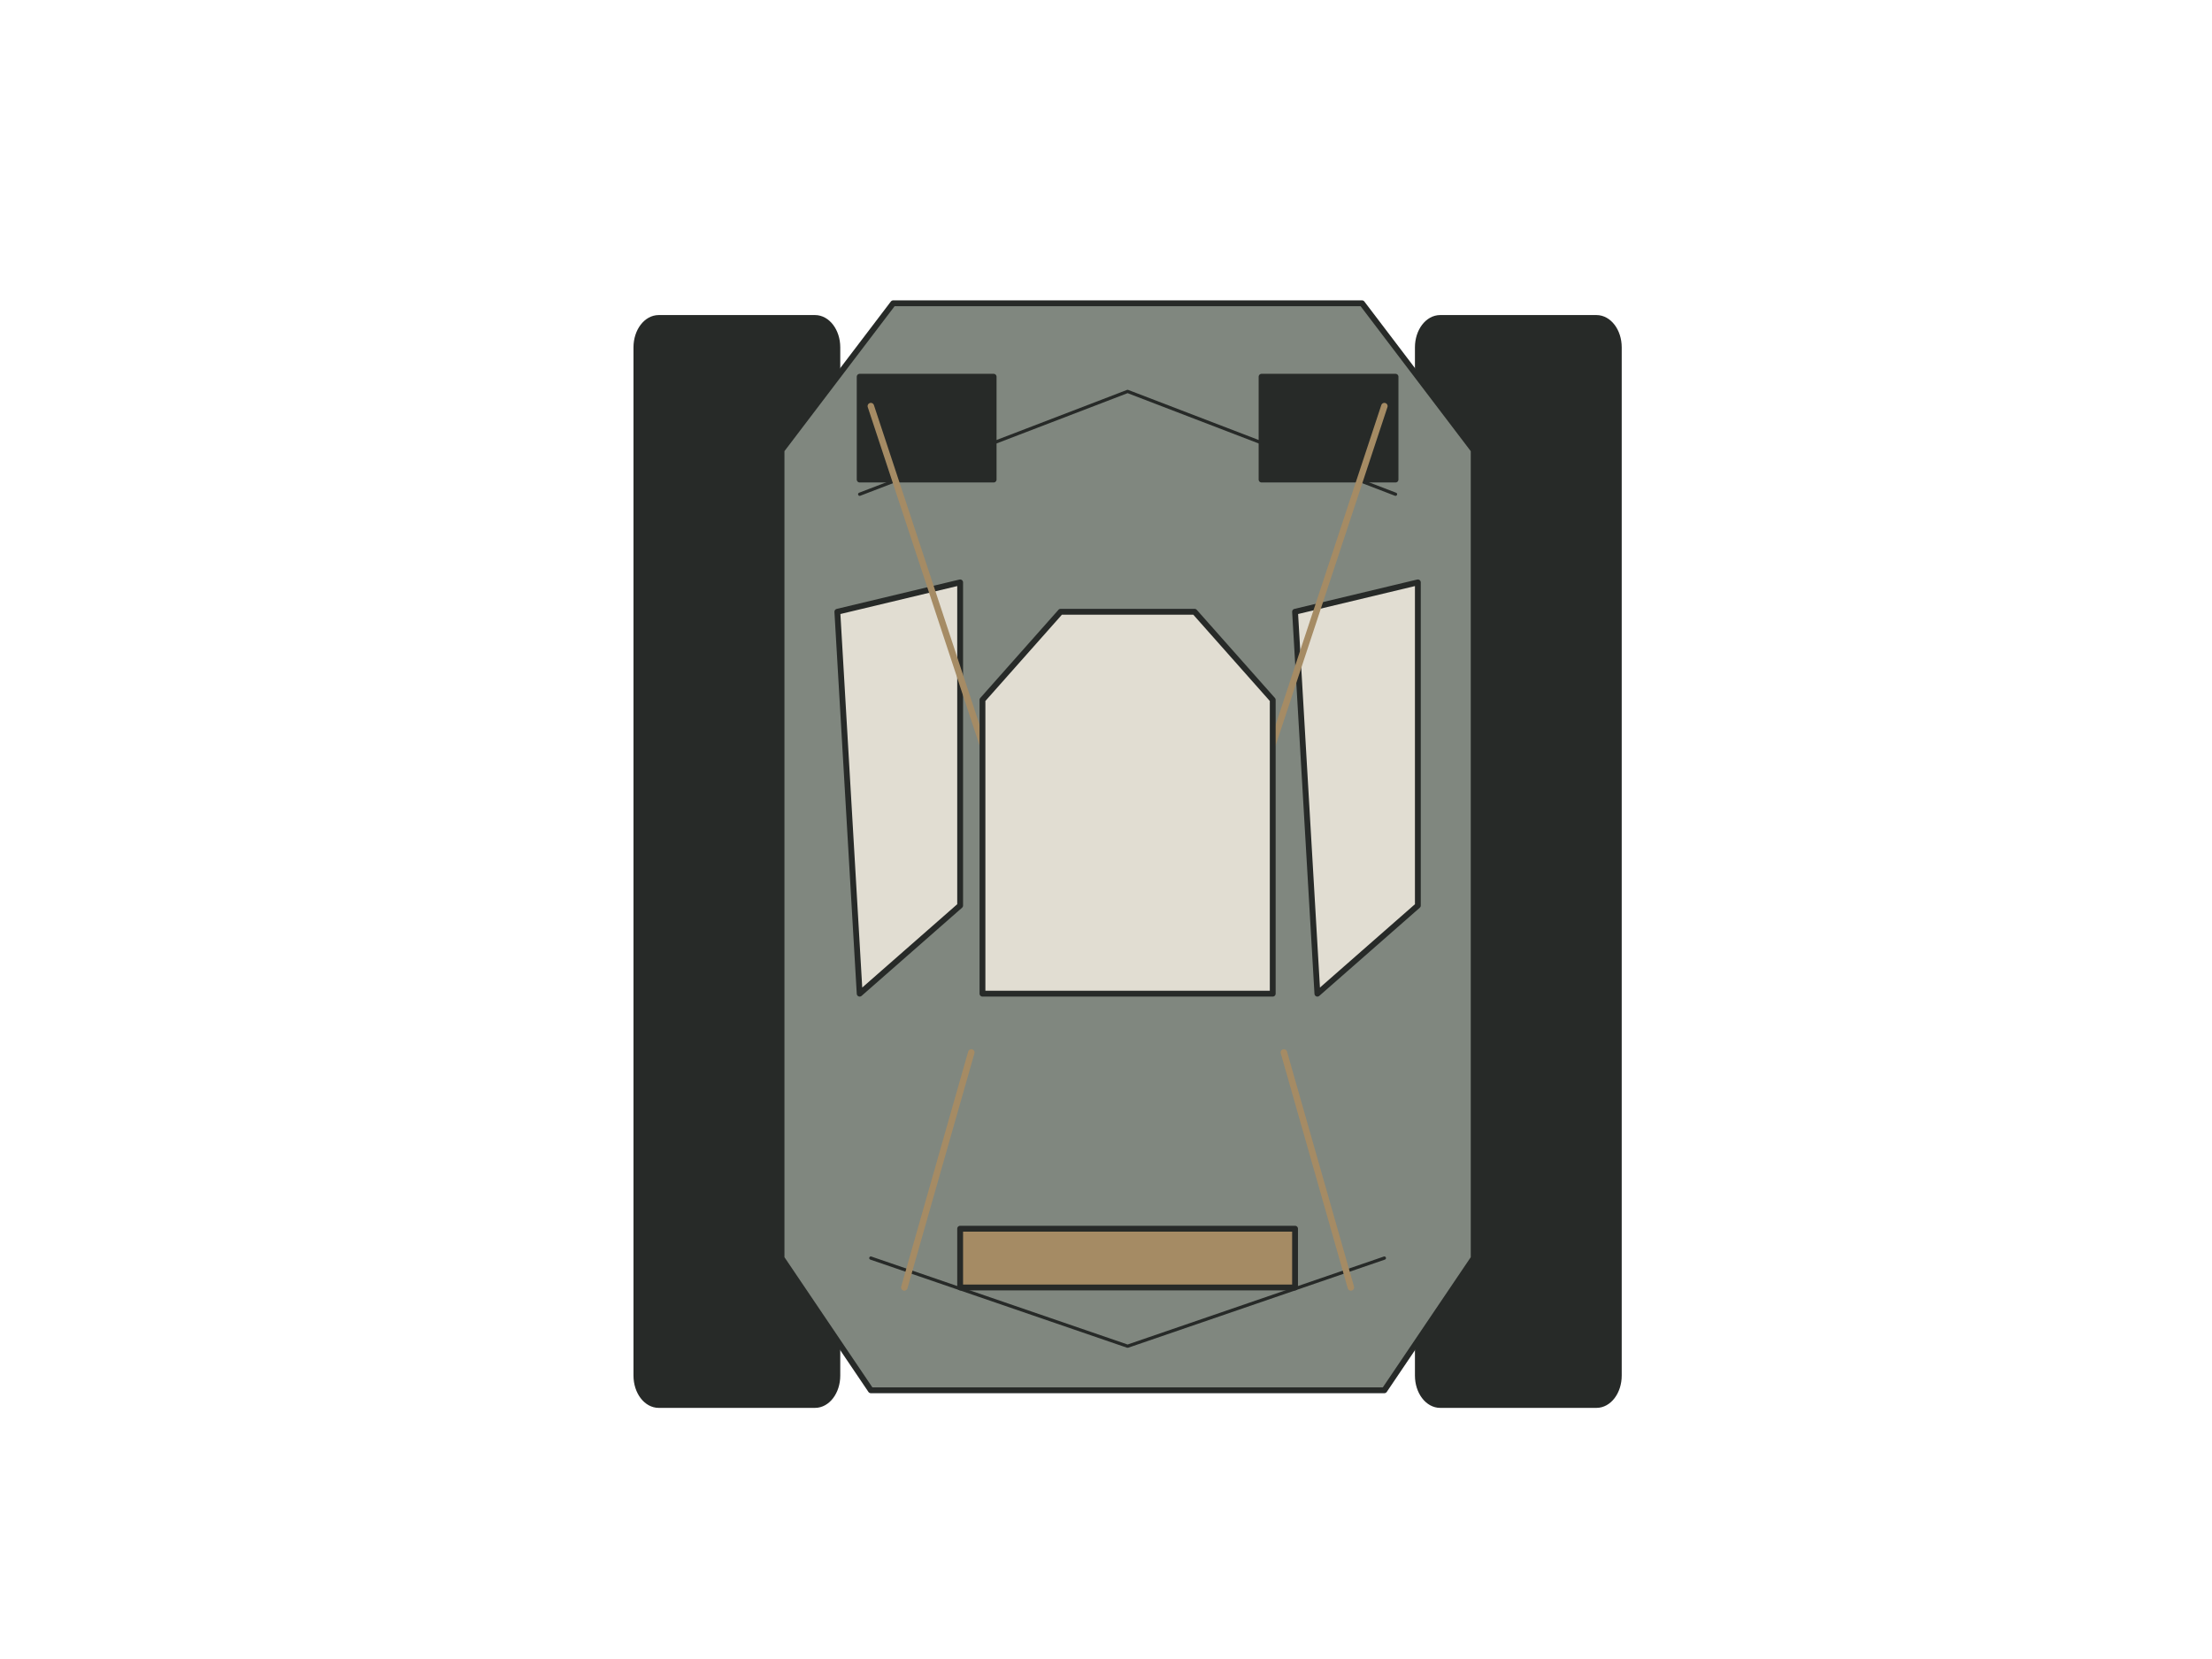
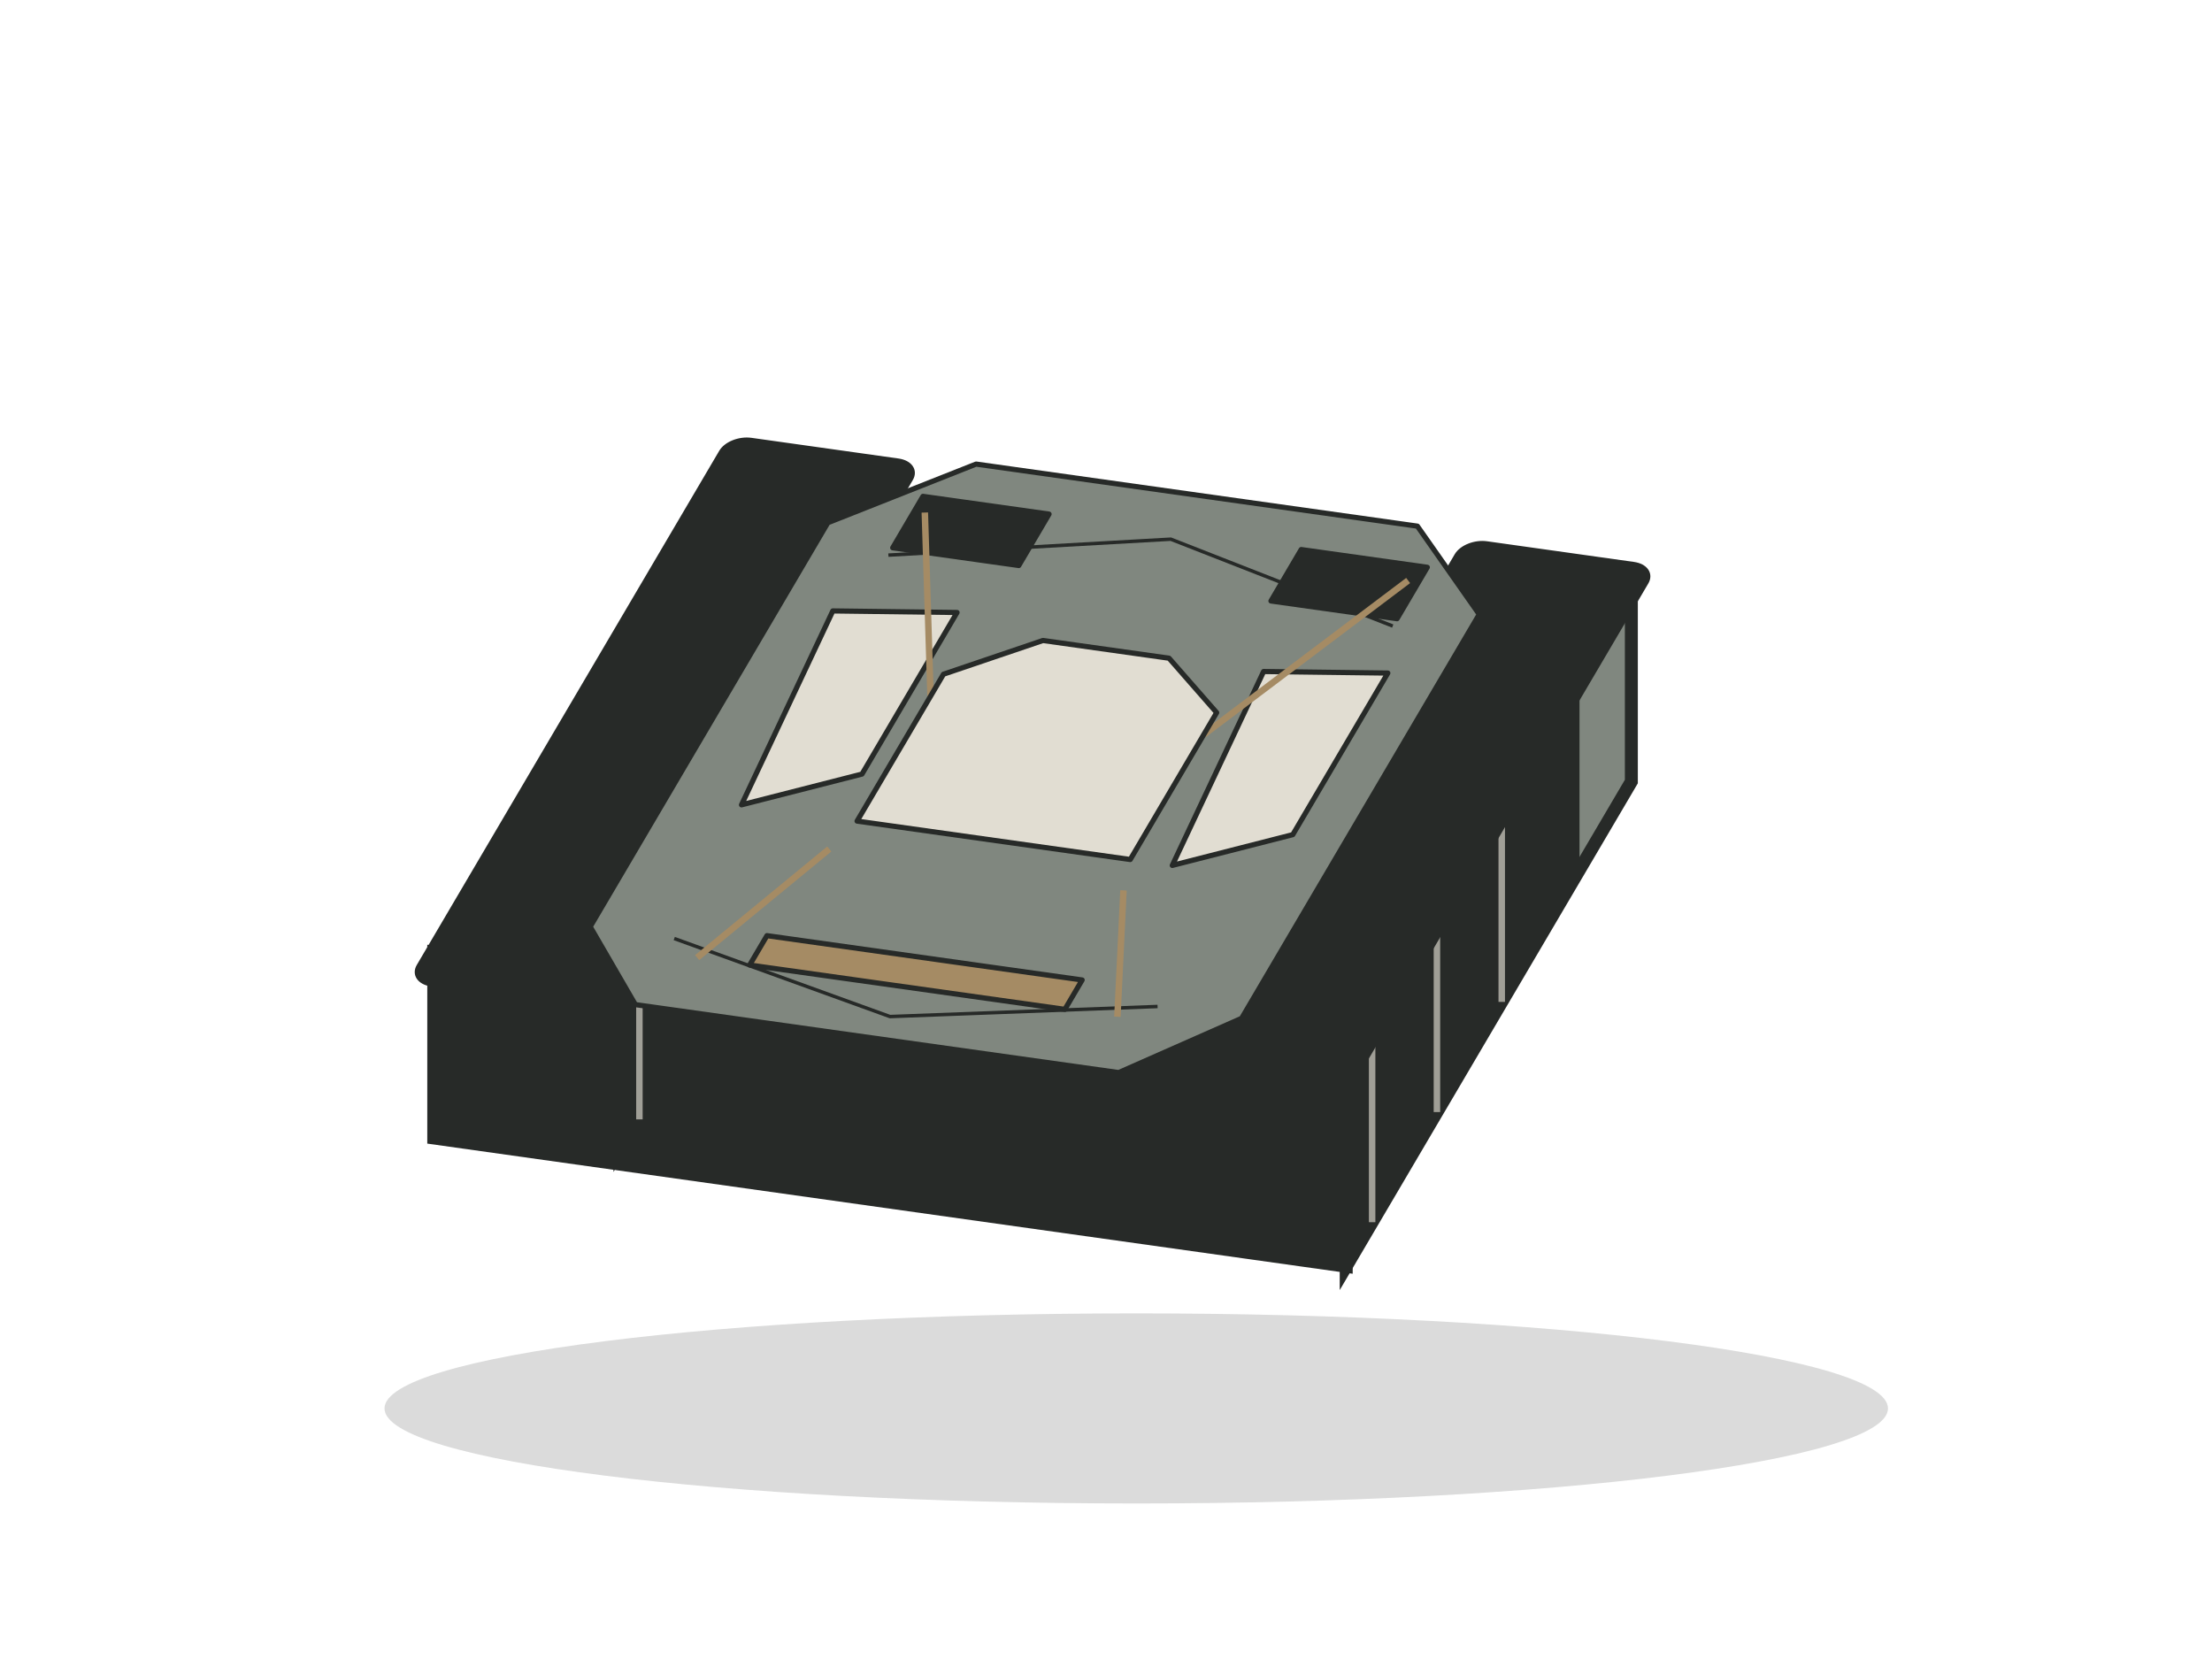
- <svg xmlns="http://www.w3.org/2000/svg" width="1024" height="768" viewBox="0 0 512 384" role="img" aria-label="FORGE ENGINEER — INDUSTRIAL / FIELD EQUIPMENT library view">
+ <svg xmlns="http://www.w3.org/2000/svg" width="1024" height="768" viewBox="0 0 512 384" role="img" aria-label="FORGE ENGINEER — INDUSTRIAL / FIELD EQUIPMENT three-quarter view">
  <style>
-   .paper{fill:#e1ddd2} .ink{fill:#272a28} .accent-fill{fill:#a58b64}
-   .card{fill:#e1ddd2;stroke:#272a28;stroke-width:1.4} .rule{fill:none;stroke:#272a28;stroke-width:1}
-   .title,.subtitle,.label,.index,.footer{fill:#272a28;font-family:Arial,Helvetica,sans-serif}
-   .title{font-size:35px;font-weight:800;letter-spacing:2px}.subtitle{font-size:16px;letter-spacing:2px}.label{font-size:15px;font-weight:700;letter-spacing:.7px}.index{font-size:15px;font-weight:800}.footer{font-size:14px;letter-spacing:1px}
-   .unit{stroke:#272a28;stroke-width:2.7;stroke-linecap:round;stroke-linejoin:round}
-   .unit *{vector-effect:non-scaling-stroke}
-   .body{fill:#e1ddd2} .shell{fill:#80877f} .turret{fill:#e1ddd2} .track{fill:#272a28} .port{fill:#e1ddd2} .accent{fill:#a58b64}
-   .detail{fill:none;stroke:#272a28;stroke-width:1.5}.accent-line{fill:none;stroke:#a58b64;stroke-width:3}
-   .inf-figure{fill:#80877f;stroke:#272a28;stroke-width:2.4;stroke-linejoin:round}
-   .inf-head,.inf-rifle{fill:#272a28;stroke:#272a28;stroke-width:1.5;stroke-linejoin:round}
-   .inf-detail{fill:none;stroke:#272a28;stroke-width:1.6;stroke-linecap:round}
-   .inf-marker{fill:#272a28;stroke:#e1ddd2;stroke-width:2.5;paint-order:stroke fill;font-family:Arial,Helvetica,sans-serif;font-size:48px;font-weight:800;text-anchor:middle}
- </style>
-   <g transform="translate(91 26) scale(3.4)">
+   .ground-shadow{fill:#272a28;opacity:.17}.person-shadow{fill:#272a28;opacity:.22}
+   .right-face{fill:#80877f;stroke:#272a28;stroke-width:3}.rear-face{fill:#272a28;stroke:#272a28;stroke-width:3}
+   .track-side,.track-rear{fill:#272a28;stroke:#272a28;stroke-width:2}.track-line{fill:none;stroke:#e1ddd2;stroke-width:1.5;opacity:.65}
+   .upper-top{fill:#e1ddd2;stroke:#272a28;stroke-width:3}.upper-side{fill:#80877f;stroke:#272a28;stroke-width:3}
+   .hover-glow,.thruster{fill:none;stroke:#a58b64;stroke-width:4;stroke-linecap:round}
+   .projected-top{stroke:#272a28;stroke-width:2.4;stroke-linejoin:round}.projected-top *{vector-effect:non-scaling-stroke}
+   .body{fill:#e1ddd2}.shell{fill:#80877f}.turret{fill:#e1ddd2}.track{fill:#272a28}.port{fill:#e1ddd2}.accent{fill:#a58b64}
+   .detail{fill:none;stroke:#272a28;stroke-width:1.6}.accent-line{fill:none;stroke:#a58b64;stroke-width:3}
+   .inf-figure{fill:#80877f;stroke:#272a28;stroke-width:2.4}.inf-head,.inf-rifle{fill:#272a28;stroke:#272a28;stroke-width:1.5}
+   .inf-detail{fill:none;stroke:#272a28;stroke-width:1.6}.person-depth .inf-figure{fill:#272a28}.person-depth .inf-head,.person-depth .inf-rifle{fill:#272a28}
+   .library-marker{fill:#272a28;stroke:#e1ddd2;stroke-width:3;paint-order:stroke fill;font:800 78px Arial,Helvetica,sans-serif;text-anchor:middle}
+   </style>
+   <ellipse class="ground-shadow" cx="263" cy="326" rx="174" ry="22" />
+   <polygon class="right-face" points="377.6,137.9 311.6,250.1 311.6,293.1 377.6,180.9" />
+   <polygon class="rear-face" points="311.6,250.1 100.4,220.4 100.4,263.4 311.6,293.1" />
+   <polygon class="track-side" points="195.0,136.2 143.0,224.6 143.0,267.6 195.0,179.2" />
+   <polygon class="track-rear" points="143.0,224.6 101.4,218.8 101.4,261.8 143.0,267.6" />
+   <path class="track-line" d="M183.0 156.6L178.0 165.1m0 0v43" />
+   <path class="track-line" d="M168.0 182.1L163.0 190.6m0 0v43" />
+   <path class="track-line" d="M153.0 207.6L148.0 216.1m0 0v43" />
+   <polygon class="track-side" points="364.6,160.1 312.6,248.4 312.6,291.4 364.6,203.1" />
+   <polygon class="track-rear" points="312.6,248.4 271.0,242.6 271.0,285.6 312.6,291.4" />
+   <path class="track-line" d="M352.6 180.4L347.6 188.9m0 0v43" />
+   <path class="track-line" d="M337.6 205.9L332.6 214.4m0 0v43" />
+   <path class="track-line" d="M322.6 231.4L317.6 239.9m0 0v43" />
+   <g class="projected-top" transform="matrix(3.2 .45 -1 1.7 130 70)">
    <g class="unit" aria-label="FORGE ENGINEER">
      <g transform="translate(50 0) scale(0.76 1) translate(-50 0)">
        <rect class="track" x="6" y="14" width="18" height="74" rx="2" />
        <rect class="track" x="76" y="14" width="18" height="74" rx="2" />
        <polygon class="shell" points="29,13 71,13 81,23 81,78 73,87 27,87 19,78 19,23" />
        <path class="detail" d="M26 26L50 19L74 26M27 78L50 84L73 78" />
        <path class="body" d="M24 34L35 32V54L26 60Z" />
        <path class="body" d="M65 34L76 32V54L67 60Z" />
        <rect class="accent" x="35" y="76" width="30" height="4" rx="0" />
        <rect class="track" x="26" y="18" width="12" height="7" rx="0" />
        <rect class="track" x="62" y="18" width="12" height="7" rx="0" />
        <path class="accent-line" d="M36 64L30 80M64 64L70 80" />
        <path class="accent-line" d="M37 43L27 20M63 43L73 20" />
        <path class="turret" d="M37 40L44 34H56L63 40V60H37Z" />
      </g>
    </g>
  </g>
</svg>
